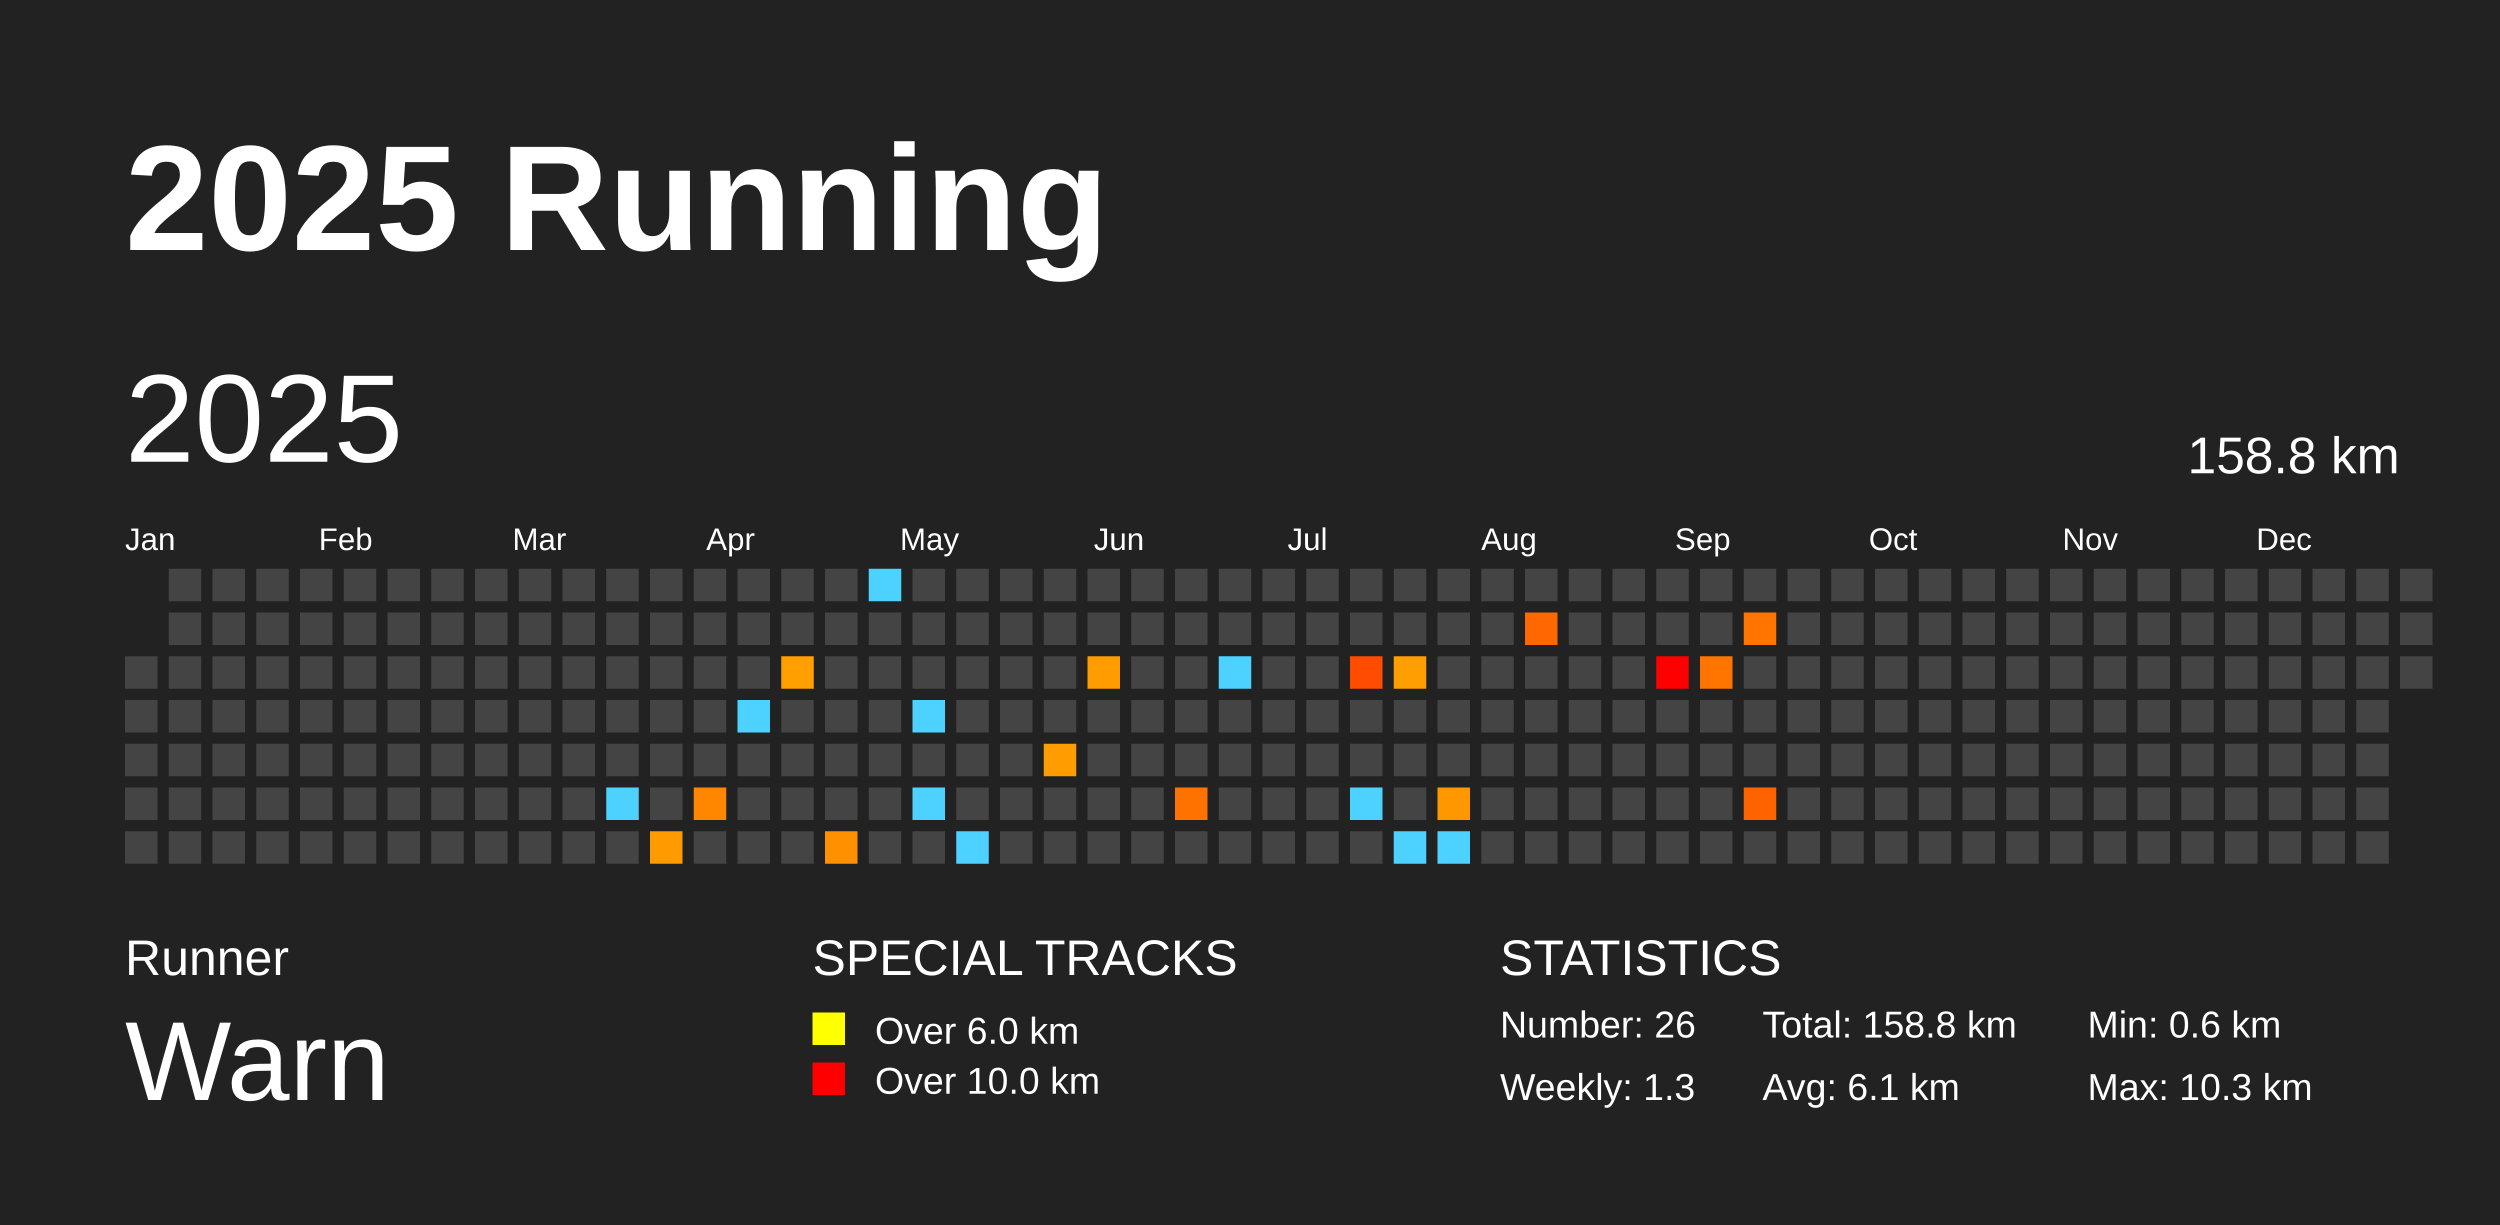
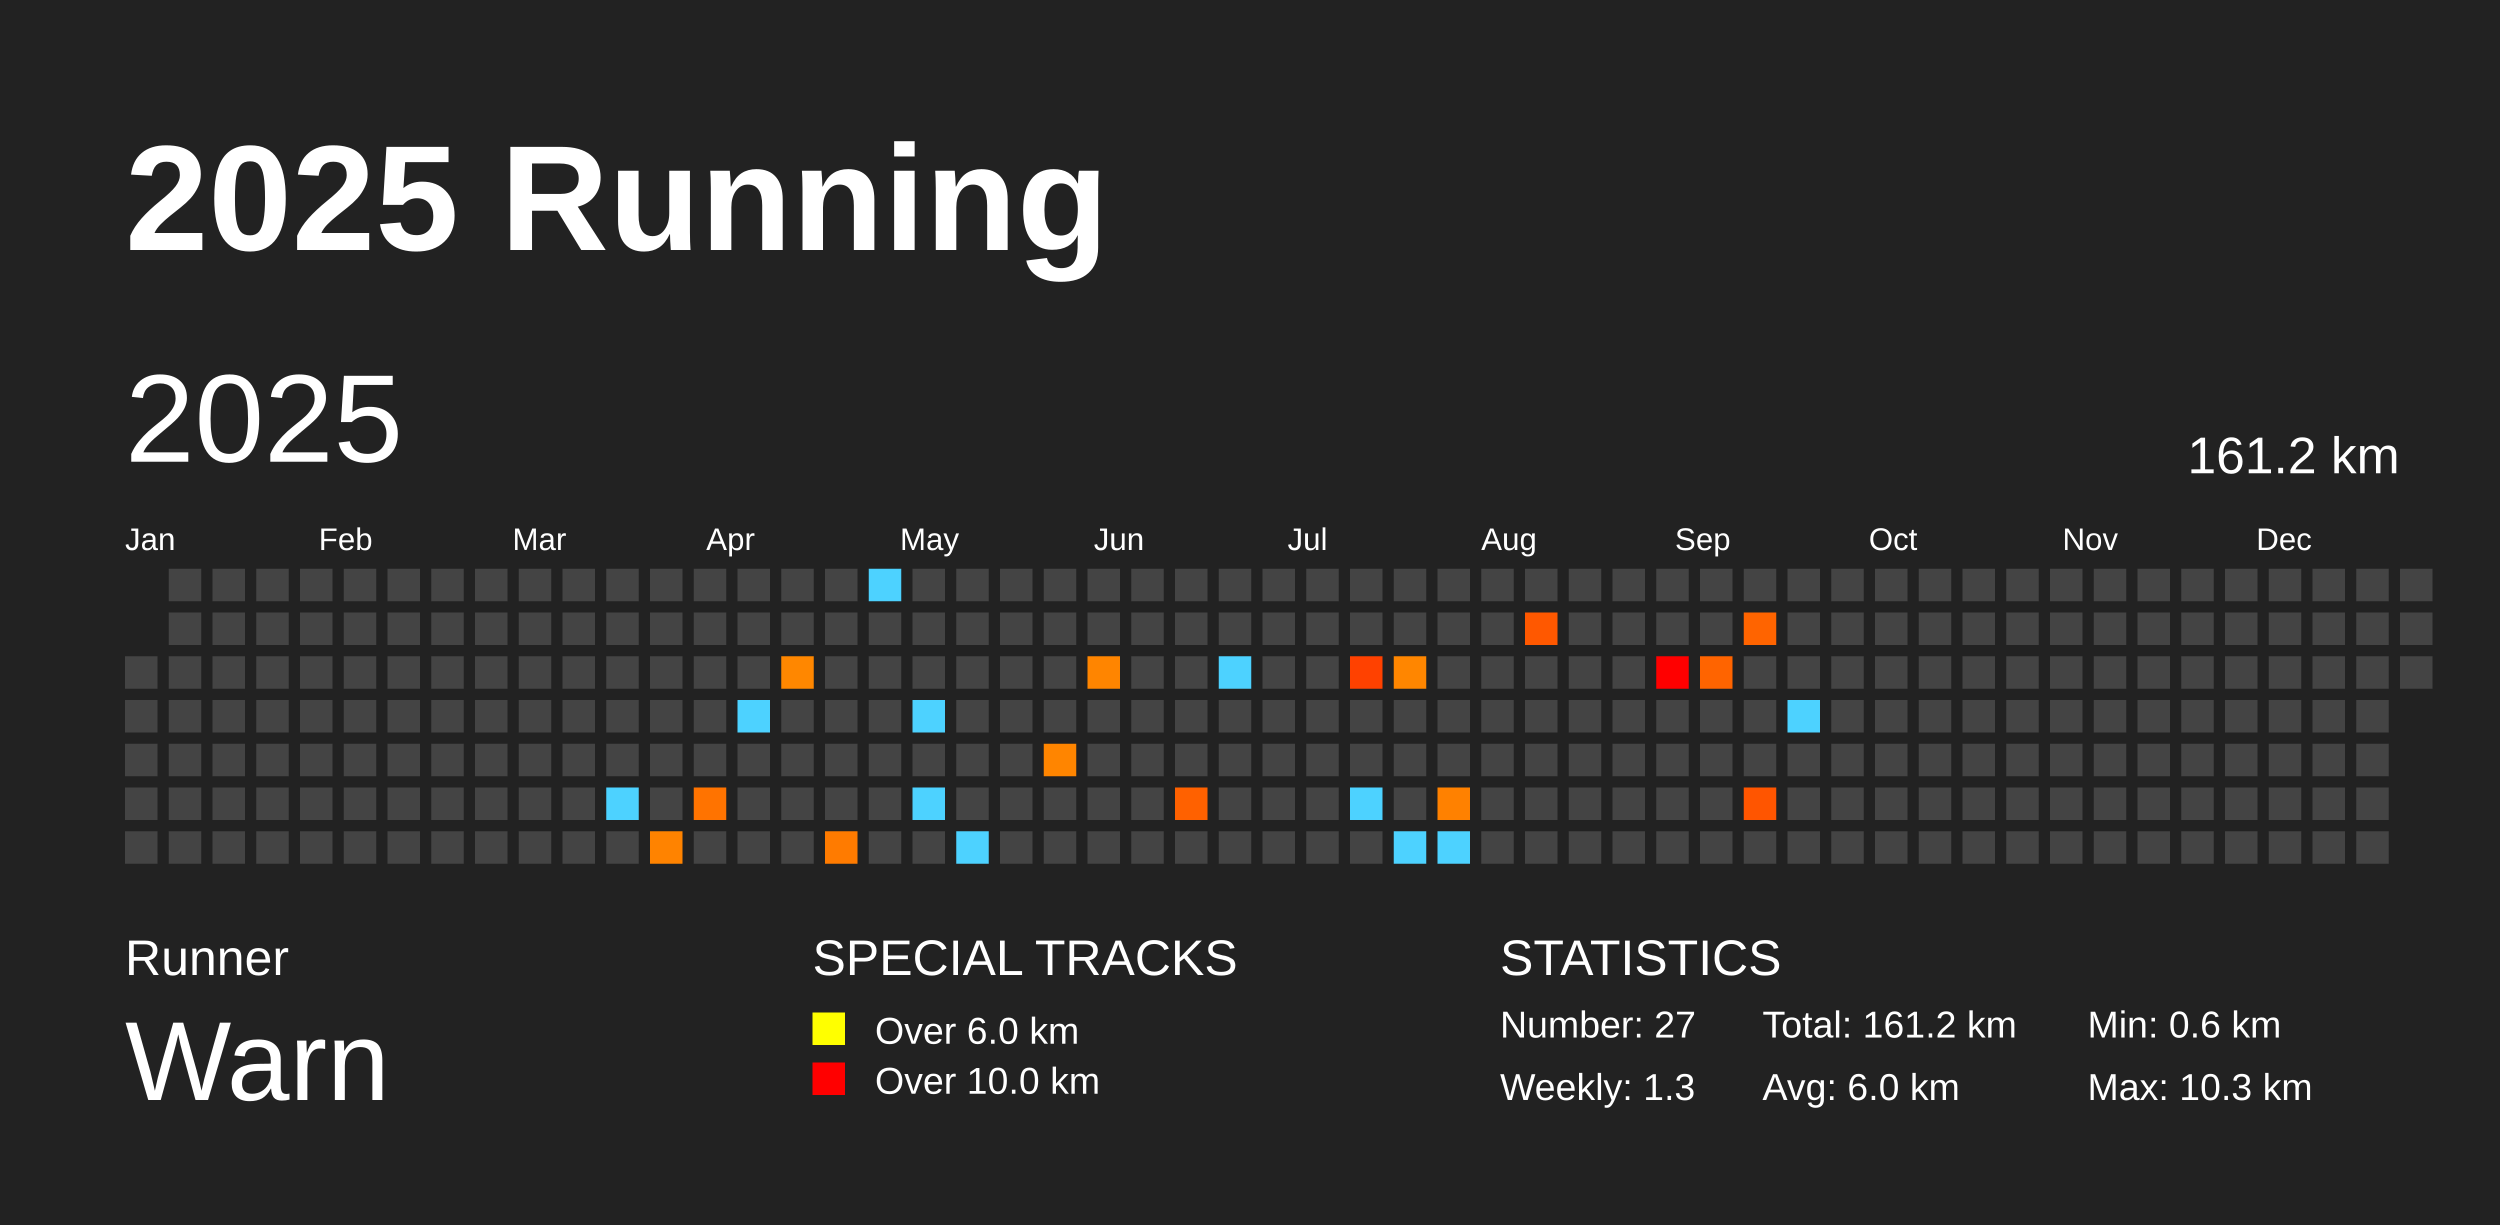
<svg xmlns="http://www.w3.org/2000/svg" baseProfile="full" height="98mm" version="1.1" viewBox="0,0,200,98" width="200mm">
  <defs />
  <rect fill="#222222" height="98" width="200" x="0" y="0" />
  <text fill="#FFFFFF" style="font-size:12px; font-family:Arial; font-weight:bold;" x="10" y="20">2025 Running</text>
  <text fill="#FFFFFF" style="font-size:4px; font-family:Arial" x="10" y="78">Runner</text>
  <text fill="#FFFFFF" style="font-size:9px; font-family:Arial" x="10" y="88">Warn</text>
  <text fill="#FFFFFF" style="font-size:4px; font-family:Arial" x="65" y="78">SPECIAL TRACKS</text>
  <rect fill="yellow" height="2.6" width="2.6" x="65" y="81" />
  <text fill="#FFFFFF" style="font-size:3px; font-family:Arial" x="70" y="83.5">Over 6.0 km</text>
  <rect fill="red" height="2.6" width="2.6" x="65" y="85" />
  <text fill="#FFFFFF" style="font-size:3px; font-family:Arial" x="70" y="87.5">Over 10.0 km</text>
  <text fill="#FFFFFF" style="font-size:4px; font-family:Arial" x="120" y="78">STATISTICS</text>
-   <text fill="#FFFFFF" style="font-size:3px; font-family:Arial" x="120" y="83">Number: 26</text>
+   <text fill="#FFFFFF" style="font-size:3px; font-family:Arial" x="120" y="83">Number: 27</text>
  <text fill="#FFFFFF" style="font-size:3px; font-family:Arial" x="120" y="88">Weekly: 1.3</text>
-   <text fill="#FFFFFF" style="font-size:3px; font-family:Arial" x="141" y="83">Total: 158.8 km</text>
-   <text fill="#FFFFFF" style="font-size:3px; font-family:Arial" x="141" y="88">Avg: 6.1 km</text>
+   <text fill="#FFFFFF" style="font-size:3px; font-family:Arial" x="141" y="83">Total: 161.2 km</text>
+   <text fill="#FFFFFF" style="font-size:3px; font-family:Arial" x="141" y="88">Avg: 6.0 km</text>
  <text fill="#FFFFFF" style="font-size:3px; font-family:Arial" x="167" y="83">Min: 0.6 km</text>
  <text fill="#FFFFFF" style="font-size:3px; font-family:Arial" x="167" y="88">Max: 10.3 km</text>
  <text dominant-baseline="hanging" fill="#FFFFFF" style="font-size:10.0px; font-family:Arial;" x="10" y="30">2025</text>
-   <text dominant-baseline="hanging" fill="#FFFFFF" style="font-size:4.125px; font-family:Arial;" x="175" y="35">158.8 km</text>
+   <text dominant-baseline="hanging" fill="#FFFFFF" style="font-size:4.125px; font-family:Arial;" x="175" y="35">161.2 km</text>
  <text fill="#FFFFFF" style="font-size:2.5px; font-family:Arial" x="10.0" y="44">Jan</text>
  <text fill="#FFFFFF" style="font-size:2.5px; font-family:Arial" x="25.5" y="44">Feb</text>
  <text fill="#FFFFFF" style="font-size:2.5px; font-family:Arial" x="41.0" y="44">Mar</text>
  <text fill="#FFFFFF" style="font-size:2.5px; font-family:Arial" x="56.5" y="44">Apr</text>
  <text fill="#FFFFFF" style="font-size:2.5px; font-family:Arial" x="72.0" y="44">May</text>
  <text fill="#FFFFFF" style="font-size:2.5px; font-family:Arial" x="87.5" y="44">Jun</text>
  <text fill="#FFFFFF" style="font-size:2.5px; font-family:Arial" x="103.0" y="44">Jul</text>
  <text fill="#FFFFFF" style="font-size:2.5px; font-family:Arial" x="118.5" y="44">Aug</text>
  <text fill="#FFFFFF" style="font-size:2.5px; font-family:Arial" x="134.0" y="44">Sep</text>
  <text fill="#FFFFFF" style="font-size:2.5px; font-family:Arial" x="149.5" y="44">Oct</text>
  <text fill="#FFFFFF" style="font-size:2.5px; font-family:Arial" x="165.0" y="44">Nov</text>
  <text fill="#FFFFFF" style="font-size:2.5px; font-family:Arial" x="180.5" y="44">Dec</text>
  <rect fill="#444444" height="2.6" width="2.6" x="10.0" y="52.5" />
  <rect fill="#444444" height="2.6" width="2.6" x="10.0" y="56.0" />
  <rect fill="#444444" height="2.6" width="2.6" x="10.0" y="59.5" />
  <rect fill="#444444" height="2.6" width="2.6" x="10.0" y="63.0" />
  <rect fill="#444444" height="2.6" width="2.6" x="10.0" y="66.5" />
  <rect fill="#444444" height="2.6" width="2.6" x="13.5" y="45.5" />
  <rect fill="#444444" height="2.6" width="2.6" x="13.5" y="49.0" />
  <rect fill="#444444" height="2.6" width="2.6" x="13.5" y="52.5" />
  <rect fill="#444444" height="2.6" width="2.6" x="13.5" y="56.0" />
  <rect fill="#444444" height="2.6" width="2.6" x="13.5" y="59.5" />
  <rect fill="#444444" height="2.6" width="2.6" x="13.5" y="63.0" />
  <rect fill="#444444" height="2.6" width="2.6" x="13.5" y="66.5" />
  <rect fill="#444444" height="2.6" width="2.6" x="17.0" y="45.5" />
  <rect fill="#444444" height="2.6" width="2.6" x="17.0" y="49.0" />
  <rect fill="#444444" height="2.6" width="2.6" x="17.0" y="52.5" />
  <rect fill="#444444" height="2.6" width="2.6" x="17.0" y="56.0" />
  <rect fill="#444444" height="2.6" width="2.6" x="17.0" y="59.5" />
  <rect fill="#444444" height="2.6" width="2.6" x="17.0" y="63.0" />
  <rect fill="#444444" height="2.6" width="2.6" x="17.0" y="66.5" />
  <rect fill="#444444" height="2.6" width="2.6" x="20.5" y="45.5" />
  <rect fill="#444444" height="2.6" width="2.6" x="20.5" y="49.0" />
  <rect fill="#444444" height="2.6" width="2.6" x="20.5" y="52.5" />
  <rect fill="#444444" height="2.6" width="2.6" x="20.5" y="56.0" />
  <rect fill="#444444" height="2.6" width="2.6" x="20.5" y="59.5" />
  <rect fill="#444444" height="2.6" width="2.6" x="20.5" y="63.0" />
  <rect fill="#444444" height="2.6" width="2.6" x="20.5" y="66.5" />
  <rect fill="#444444" height="2.6" width="2.6" x="24.0" y="45.5" />
  <rect fill="#444444" height="2.6" width="2.6" x="24.0" y="49.0" />
  <rect fill="#444444" height="2.6" width="2.6" x="24.0" y="52.5" />
  <rect fill="#444444" height="2.6" width="2.6" x="24.0" y="56.0" />
  <rect fill="#444444" height="2.6" width="2.6" x="24.0" y="59.5" />
  <rect fill="#444444" height="2.6" width="2.6" x="24.0" y="63.0" />
  <rect fill="#444444" height="2.6" width="2.6" x="24.0" y="66.5" />
  <rect fill="#444444" height="2.6" width="2.6" x="27.5" y="45.5" />
  <rect fill="#444444" height="2.6" width="2.6" x="27.5" y="49.0" />
  <rect fill="#444444" height="2.6" width="2.6" x="27.5" y="52.5" />
  <rect fill="#444444" height="2.6" width="2.6" x="27.5" y="56.0" />
  <rect fill="#444444" height="2.6" width="2.6" x="27.5" y="59.5" />
  <rect fill="#444444" height="2.6" width="2.6" x="27.5" y="63.0" />
  <rect fill="#444444" height="2.6" width="2.6" x="27.5" y="66.5" />
  <rect fill="#444444" height="2.6" width="2.6" x="31.0" y="45.5" />
  <rect fill="#444444" height="2.6" width="2.6" x="31.0" y="49.0" />
  <rect fill="#444444" height="2.6" width="2.6" x="31.0" y="52.5" />
  <rect fill="#444444" height="2.6" width="2.6" x="31.0" y="56.0" />
  <rect fill="#444444" height="2.6" width="2.6" x="31.0" y="59.5" />
  <rect fill="#444444" height="2.6" width="2.6" x="31.0" y="63.0" />
  <rect fill="#444444" height="2.6" width="2.6" x="31.0" y="66.5" />
  <rect fill="#444444" height="2.6" width="2.6" x="34.5" y="45.5" />
  <rect fill="#444444" height="2.6" width="2.6" x="34.5" y="49.0" />
  <rect fill="#444444" height="2.6" width="2.6" x="34.5" y="52.5" />
  <rect fill="#444444" height="2.6" width="2.6" x="34.5" y="56.0" />
  <rect fill="#444444" height="2.6" width="2.6" x="34.5" y="59.5" />
  <rect fill="#444444" height="2.6" width="2.6" x="34.5" y="63.0" />
  <rect fill="#444444" height="2.6" width="2.6" x="34.5" y="66.5" />
  <rect fill="#444444" height="2.6" width="2.6" x="38.0" y="45.5" />
  <rect fill="#444444" height="2.6" width="2.6" x="38.0" y="49.0" />
  <rect fill="#444444" height="2.6" width="2.6" x="38.0" y="52.5" />
  <rect fill="#444444" height="2.6" width="2.6" x="38.0" y="56.0" />
  <rect fill="#444444" height="2.6" width="2.6" x="38.0" y="59.5" />
  <rect fill="#444444" height="2.6" width="2.6" x="38.0" y="63.0" />
  <rect fill="#444444" height="2.6" width="2.6" x="38.0" y="66.5" />
  <rect fill="#444444" height="2.6" width="2.6" x="41.5" y="45.5" />
  <rect fill="#444444" height="2.6" width="2.6" x="41.5" y="49.0" />
  <rect fill="#444444" height="2.6" width="2.6" x="41.5" y="52.5" />
  <rect fill="#444444" height="2.6" width="2.6" x="41.5" y="56.0" />
  <rect fill="#444444" height="2.6" width="2.6" x="41.5" y="59.5" />
  <rect fill="#444444" height="2.6" width="2.6" x="41.5" y="63.0" />
  <rect fill="#444444" height="2.6" width="2.6" x="41.5" y="66.5" />
  <rect fill="#444444" height="2.6" width="2.6" x="45.0" y="45.5" />
  <rect fill="#444444" height="2.6" width="2.6" x="45.0" y="49.0" />
  <rect fill="#444444" height="2.6" width="2.6" x="45.0" y="52.5" />
  <rect fill="#444444" height="2.6" width="2.6" x="45.0" y="56.0" />
  <rect fill="#444444" height="2.6" width="2.6" x="45.0" y="59.5" />
  <rect fill="#444444" height="2.6" width="2.6" x="45.0" y="63.0" />
  <rect fill="#444444" height="2.6" width="2.6" x="45.0" y="66.5" />
  <rect fill="#444444" height="2.6" width="2.6" x="48.5" y="45.5" />
  <rect fill="#444444" height="2.6" width="2.6" x="48.5" y="49.0" />
  <rect fill="#444444" height="2.6" width="2.6" x="48.5" y="52.5" />
  <rect fill="#444444" height="2.6" width="2.6" x="48.5" y="56.0" />
  <rect fill="#444444" height="2.6" width="2.6" x="48.5" y="59.5" />
  <rect fill="#4dd2ff" height="2.6" width="2.6" x="48.5" y="63.0" />
  <rect fill="#444444" height="2.6" width="2.6" x="48.5" y="66.5" />
  <rect fill="#444444" height="2.6" width="2.6" x="52.0" y="45.5" />
  <rect fill="#444444" height="2.6" width="2.6" x="52.0" y="49.0" />
  <rect fill="#444444" height="2.6" width="2.6" x="52.0" y="52.5" />
  <rect fill="#444444" height="2.6" width="2.6" x="52.0" y="56.0" />
  <rect fill="#444444" height="2.6" width="2.6" x="52.0" y="59.5" />
  <rect fill="#444444" height="2.6" width="2.6" x="52.0" y="63.0" />
-   <rect fill="#ff9a00" height="2.6" width="2.6" x="52.0" y="66.5" />
+   <rect fill="#ff8300" height="2.6" width="2.6" x="52.0" y="66.5" />
  <rect fill="#444444" height="2.6" width="2.6" x="55.5" y="45.5" />
  <rect fill="#444444" height="2.6" width="2.6" x="55.5" y="49.0" />
  <rect fill="#444444" height="2.6" width="2.6" x="55.5" y="52.5" />
  <rect fill="#444444" height="2.6" width="2.6" x="55.5" y="56.0" />
  <rect fill="#444444" height="2.6" width="2.6" x="55.5" y="59.5" />
-   <rect fill="#ff8700" height="2.6" width="2.6" x="55.5" y="63.0" />
+   <rect fill="#ff7300" height="2.6" width="2.6" x="55.5" y="63.0" />
  <rect fill="#444444" height="2.6" width="2.6" x="55.5" y="66.5" />
  <rect fill="#444444" height="2.6" width="2.6" x="59.0" y="45.5" />
  <rect fill="#444444" height="2.6" width="2.6" x="59.0" y="49.0" />
  <rect fill="#444444" height="2.6" width="2.6" x="59.0" y="52.5" />
  <rect fill="#4dd2ff" height="2.6" width="2.6" x="59.0" y="56.0" />
  <rect fill="#444444" height="2.6" width="2.6" x="59.0" y="59.5" />
  <rect fill="#444444" height="2.6" width="2.6" x="59.0" y="63.0" />
  <rect fill="#444444" height="2.6" width="2.6" x="59.0" y="66.5" />
  <rect fill="#444444" height="2.6" width="2.6" x="62.5" y="45.5" />
  <rect fill="#444444" height="2.6" width="2.6" x="62.5" y="49.0" />
-   <rect fill="#ff9f00" height="2.6" width="2.6" x="62.5" y="52.5" />
+   <rect fill="#ff8700" height="2.6" width="2.6" x="62.5" y="52.5" />
  <rect fill="#444444" height="2.6" width="2.6" x="62.5" y="56.0" />
  <rect fill="#444444" height="2.6" width="2.6" x="62.5" y="59.5" />
  <rect fill="#444444" height="2.6" width="2.6" x="62.5" y="63.0" />
  <rect fill="#444444" height="2.6" width="2.6" x="62.5" y="66.5" />
  <rect fill="#444444" height="2.6" width="2.6" x="66.0" y="45.5" />
  <rect fill="#444444" height="2.6" width="2.6" x="66.0" y="49.0" />
  <rect fill="#444444" height="2.6" width="2.6" x="66.0" y="52.5" />
  <rect fill="#444444" height="2.6" width="2.6" x="66.0" y="56.0" />
  <rect fill="#444444" height="2.6" width="2.6" x="66.0" y="59.5" />
  <rect fill="#444444" height="2.6" width="2.6" x="66.0" y="63.0" />
-   <rect fill="#ff9000" height="2.6" width="2.6" x="66.0" y="66.5" />
+   <rect fill="#ff7b00" height="2.6" width="2.6" x="66.0" y="66.5" />
  <rect fill="#4dd2ff" height="2.6" width="2.6" x="69.5" y="45.5" />
  <rect fill="#444444" height="2.6" width="2.6" x="69.5" y="49.0" />
  <rect fill="#444444" height="2.6" width="2.6" x="69.5" y="52.5" />
  <rect fill="#444444" height="2.6" width="2.6" x="69.5" y="56.0" />
  <rect fill="#444444" height="2.6" width="2.6" x="69.5" y="59.5" />
  <rect fill="#444444" height="2.6" width="2.6" x="69.5" y="63.0" />
  <rect fill="#444444" height="2.6" width="2.6" x="69.5" y="66.5" />
  <rect fill="#444444" height="2.6" width="2.6" x="73.0" y="45.5" />
  <rect fill="#444444" height="2.6" width="2.6" x="73.0" y="49.0" />
  <rect fill="#444444" height="2.6" width="2.6" x="73.0" y="52.5" />
  <rect fill="#4dd2ff" height="2.6" width="2.6" x="73.0" y="56.0" />
  <rect fill="#444444" height="2.6" width="2.6" x="73.0" y="59.5" />
  <rect fill="#4dd2ff" height="2.6" width="2.6" x="73.0" y="63.0" />
  <rect fill="#444444" height="2.6" width="2.6" x="73.0" y="66.5" />
  <rect fill="#444444" height="2.6" width="2.6" x="76.5" y="45.5" />
  <rect fill="#444444" height="2.6" width="2.6" x="76.5" y="49.0" />
  <rect fill="#444444" height="2.6" width="2.6" x="76.5" y="52.5" />
  <rect fill="#444444" height="2.6" width="2.6" x="76.5" y="56.0" />
  <rect fill="#444444" height="2.6" width="2.6" x="76.5" y="59.5" />
  <rect fill="#444444" height="2.6" width="2.6" x="76.5" y="63.0" />
  <rect fill="#4dd2ff" height="2.6" width="2.6" x="76.5" y="66.5" />
  <rect fill="#444444" height="2.6" width="2.6" x="80.0" y="45.5" />
  <rect fill="#444444" height="2.6" width="2.6" x="80.0" y="49.0" />
  <rect fill="#444444" height="2.6" width="2.6" x="80.0" y="52.5" />
  <rect fill="#444444" height="2.6" width="2.6" x="80.0" y="56.0" />
  <rect fill="#444444" height="2.6" width="2.6" x="80.0" y="59.5" />
  <rect fill="#444444" height="2.6" width="2.6" x="80.0" y="63.0" />
  <rect fill="#444444" height="2.6" width="2.6" x="80.0" y="66.5" />
  <rect fill="#444444" height="2.6" width="2.6" x="83.5" y="45.5" />
  <rect fill="#444444" height="2.6" width="2.6" x="83.5" y="49.0" />
  <rect fill="#444444" height="2.6" width="2.6" x="83.5" y="52.5" />
  <rect fill="#444444" height="2.6" width="2.6" x="83.5" y="56.0" />
-   <rect fill="#ff9c00" height="2.6" width="2.6" x="83.5" y="59.5" />
+   <rect fill="#ff8500" height="2.6" width="2.6" x="83.5" y="59.5" />
  <rect fill="#444444" height="2.6" width="2.6" x="83.5" y="63.0" />
  <rect fill="#444444" height="2.6" width="2.6" x="83.5" y="66.5" />
  <rect fill="#444444" height="2.6" width="2.6" x="87.0" y="45.5" />
  <rect fill="#444444" height="2.6" width="2.6" x="87.0" y="49.0" />
-   <rect fill="#ff9c00" height="2.6" width="2.6" x="87.0" y="52.5" />
+   <rect fill="#ff8500" height="2.6" width="2.6" x="87.0" y="52.5" />
  <rect fill="#444444" height="2.6" width="2.6" x="87.0" y="56.0" />
  <rect fill="#444444" height="2.6" width="2.6" x="87.0" y="59.5" />
  <rect fill="#444444" height="2.6" width="2.6" x="87.0" y="63.0" />
  <rect fill="#444444" height="2.6" width="2.6" x="87.0" y="66.5" />
  <rect fill="#444444" height="2.6" width="2.6" x="90.5" y="45.5" />
  <rect fill="#444444" height="2.6" width="2.6" x="90.5" y="49.0" />
  <rect fill="#444444" height="2.6" width="2.6" x="90.5" y="52.5" />
  <rect fill="#444444" height="2.6" width="2.6" x="90.5" y="56.0" />
  <rect fill="#444444" height="2.6" width="2.6" x="90.5" y="59.5" />
  <rect fill="#444444" height="2.6" width="2.6" x="90.5" y="63.0" />
  <rect fill="#444444" height="2.6" width="2.6" x="90.5" y="66.5" />
  <rect fill="#444444" height="2.6" width="2.6" x="94.0" y="45.5" />
  <rect fill="#444444" height="2.6" width="2.6" x="94.0" y="49.0" />
  <rect fill="#444444" height="2.6" width="2.6" x="94.0" y="52.5" />
  <rect fill="#444444" height="2.6" width="2.6" x="94.0" y="56.0" />
  <rect fill="#444444" height="2.6" width="2.6" x="94.0" y="59.5" />
-   <rect fill="#ff7200" height="2.6" width="2.6" x="94.0" y="63.0" />
+   <rect fill="#ff6100" height="2.6" width="2.6" x="94.0" y="63.0" />
  <rect fill="#444444" height="2.6" width="2.6" x="94.0" y="66.5" />
  <rect fill="#444444" height="2.6" width="2.6" x="97.5" y="45.5" />
  <rect fill="#444444" height="2.6" width="2.6" x="97.5" y="49.0" />
  <rect fill="#4dd2ff" height="2.6" width="2.6" x="97.5" y="52.5" />
  <rect fill="#444444" height="2.6" width="2.6" x="97.5" y="56.0" />
  <rect fill="#444444" height="2.6" width="2.6" x="97.5" y="59.5" />
  <rect fill="#444444" height="2.6" width="2.6" x="97.5" y="63.0" />
  <rect fill="#444444" height="2.6" width="2.6" x="97.5" y="66.5" />
  <rect fill="#444444" height="2.6" width="2.6" x="101.0" y="45.5" />
  <rect fill="#444444" height="2.6" width="2.6" x="101.0" y="49.0" />
  <rect fill="#444444" height="2.6" width="2.6" x="101.0" y="52.5" />
  <rect fill="#444444" height="2.6" width="2.6" x="101.0" y="56.0" />
  <rect fill="#444444" height="2.6" width="2.6" x="101.0" y="59.5" />
  <rect fill="#444444" height="2.6" width="2.6" x="101.0" y="63.0" />
  <rect fill="#444444" height="2.6" width="2.6" x="101.0" y="66.5" />
  <rect fill="#444444" height="2.6" width="2.6" x="104.5" y="45.5" />
  <rect fill="#444444" height="2.6" width="2.6" x="104.5" y="49.0" />
  <rect fill="#444444" height="2.6" width="2.6" x="104.5" y="52.5" />
  <rect fill="#444444" height="2.6" width="2.6" x="104.5" y="56.0" />
  <rect fill="#444444" height="2.6" width="2.6" x="104.5" y="59.5" />
  <rect fill="#444444" height="2.6" width="2.6" x="104.5" y="63.0" />
  <rect fill="#444444" height="2.6" width="2.6" x="104.5" y="66.5" />
  <rect fill="#444444" height="2.6" width="2.6" x="108.0" y="45.5" />
  <rect fill="#444444" height="2.6" width="2.6" x="108.0" y="49.0" />
-   <rect fill="#ff4c00" height="2.6" width="2.6" x="108.0" y="52.5" />
+   <rect fill="#ff4100" height="2.6" width="2.6" x="108.0" y="52.5" />
  <rect fill="#444444" height="2.6" width="2.6" x="108.0" y="56.0" />
  <rect fill="#444444" height="2.6" width="2.6" x="108.0" y="59.5" />
  <rect fill="#4dd2ff" height="2.6" width="2.6" x="108.0" y="63.0" />
  <rect fill="#444444" height="2.6" width="2.6" x="108.0" y="66.5" />
  <rect fill="#444444" height="2.6" width="2.6" x="111.5" y="45.5" />
  <rect fill="#444444" height="2.6" width="2.6" x="111.5" y="49.0" />
-   <rect fill="#ff9e00" height="2.6" width="2.6" x="111.5" y="52.5" />
+   <rect fill="#ff8600" height="2.6" width="2.6" x="111.5" y="52.5" />
  <rect fill="#444444" height="2.6" width="2.6" x="111.5" y="56.0" />
  <rect fill="#444444" height="2.6" width="2.6" x="111.5" y="59.5" />
  <rect fill="#444444" height="2.6" width="2.6" x="111.5" y="63.0" />
  <rect fill="#4dd2ff" height="2.6" width="2.6" x="111.5" y="66.5" />
  <rect fill="#444444" height="2.6" width="2.6" x="115.0" y="45.5" />
  <rect fill="#444444" height="2.6" width="2.6" x="115.0" y="49.0" />
  <rect fill="#444444" height="2.6" width="2.6" x="115.0" y="52.5" />
  <rect fill="#444444" height="2.6" width="2.6" x="115.0" y="56.0" />
  <rect fill="#444444" height="2.6" width="2.6" x="115.0" y="59.5" />
-   <rect fill="#ff9700" height="2.6" width="2.6" x="115.0" y="63.0" />
+   <rect fill="#ff8100" height="2.6" width="2.6" x="115.0" y="63.0" />
  <rect fill="#4dd2ff" height="2.6" width="2.6" x="115.0" y="66.5" />
  <rect fill="#444444" height="2.6" width="2.6" x="118.5" y="45.5" />
  <rect fill="#444444" height="2.6" width="2.6" x="118.5" y="49.0" />
  <rect fill="#444444" height="2.6" width="2.6" x="118.5" y="52.5" />
  <rect fill="#444444" height="2.6" width="2.6" x="118.5" y="56.0" />
  <rect fill="#444444" height="2.6" width="2.6" x="118.5" y="59.5" />
  <rect fill="#444444" height="2.6" width="2.6" x="118.5" y="63.0" />
  <rect fill="#444444" height="2.6" width="2.6" x="118.5" y="66.5" />
  <rect fill="#444444" height="2.6" width="2.6" x="122.0" y="45.5" />
-   <rect fill="#ff6800" height="2.6" width="2.6" x="122.0" y="49.0" />
+   <rect fill="#ff5800" height="2.6" width="2.6" x="122.0" y="49.0" />
  <rect fill="#444444" height="2.6" width="2.6" x="122.0" y="52.5" />
  <rect fill="#444444" height="2.6" width="2.6" x="122.0" y="56.0" />
  <rect fill="#444444" height="2.6" width="2.6" x="122.0" y="59.5" />
  <rect fill="#444444" height="2.6" width="2.6" x="122.0" y="63.0" />
  <rect fill="#444444" height="2.6" width="2.6" x="122.0" y="66.5" />
  <rect fill="#444444" height="2.6" width="2.6" x="125.5" y="45.5" />
  <rect fill="#444444" height="2.6" width="2.6" x="125.5" y="49.0" />
  <rect fill="#444444" height="2.6" width="2.6" x="125.5" y="52.5" />
  <rect fill="#444444" height="2.6" width="2.6" x="125.5" y="56.0" />
  <rect fill="#444444" height="2.6" width="2.6" x="125.5" y="59.5" />
  <rect fill="#444444" height="2.6" width="2.6" x="125.5" y="63.0" />
  <rect fill="#444444" height="2.6" width="2.6" x="125.5" y="66.5" />
  <rect fill="#444444" height="2.6" width="2.6" x="129.0" y="45.5" />
  <rect fill="#444444" height="2.6" width="2.6" x="129.0" y="49.0" />
  <rect fill="#444444" height="2.6" width="2.6" x="129.0" y="52.5" />
  <rect fill="#444444" height="2.6" width="2.6" x="129.0" y="56.0" />
  <rect fill="#444444" height="2.6" width="2.6" x="129.0" y="59.5" />
  <rect fill="#444444" height="2.6" width="2.6" x="129.0" y="63.0" />
  <rect fill="#444444" height="2.6" width="2.6" x="129.0" y="66.5" />
  <rect fill="#444444" height="2.6" width="2.6" x="132.5" y="45.5" />
  <rect fill="#444444" height="2.6" width="2.6" x="132.5" y="49.0" />
  <rect fill="red" height="2.6" width="2.6" x="132.5" y="52.5" />
  <rect fill="#444444" height="2.6" width="2.6" x="132.5" y="56.0" />
  <rect fill="#444444" height="2.6" width="2.6" x="132.5" y="59.5" />
  <rect fill="#444444" height="2.6" width="2.6" x="132.5" y="63.0" />
  <rect fill="#444444" height="2.6" width="2.6" x="132.5" y="66.5" />
  <rect fill="#444444" height="2.6" width="2.6" x="136.0" y="45.5" />
  <rect fill="#444444" height="2.6" width="2.6" x="136.0" y="49.0" />
-   <rect fill="#ff7500" height="2.6" width="2.6" x="136.0" y="52.5" />
+   <rect fill="#ff6400" height="2.6" width="2.6" x="136.0" y="52.5" />
  <rect fill="#444444" height="2.6" width="2.6" x="136.0" y="56.0" />
  <rect fill="#444444" height="2.6" width="2.6" x="136.0" y="59.5" />
  <rect fill="#444444" height="2.6" width="2.6" x="136.0" y="63.0" />
  <rect fill="#444444" height="2.6" width="2.6" x="136.0" y="66.5" />
  <rect fill="#444444" height="2.6" width="2.6" x="139.5" y="45.5" />
-   <rect fill="#ff7500" height="2.6" width="2.6" x="139.5" y="49.0" />
+   <rect fill="#ff6400" height="2.6" width="2.6" x="139.5" y="49.0" />
  <rect fill="#444444" height="2.6" width="2.6" x="139.5" y="52.5" />
  <rect fill="#444444" height="2.6" width="2.6" x="139.5" y="56.0" />
  <rect fill="#444444" height="2.6" width="2.6" x="139.5" y="59.5" />
-   <rect fill="#ff6300" height="2.6" width="2.6" x="139.5" y="63.0" />
+   <rect fill="#ff5500" height="2.6" width="2.6" x="139.5" y="63.0" />
  <rect fill="#444444" height="2.6" width="2.6" x="139.5" y="66.5" />
  <rect fill="#444444" height="2.6" width="2.6" x="143.0" y="45.5" />
  <rect fill="#444444" height="2.6" width="2.6" x="143.0" y="49.0" />
  <rect fill="#444444" height="2.6" width="2.6" x="143.0" y="52.5" />
-   <rect fill="#444444" height="2.6" width="2.6" x="143.0" y="56.0" />
+   <rect fill="#4dd2ff" height="2.6" width="2.6" x="143.0" y="56.0" />
  <rect fill="#444444" height="2.6" width="2.6" x="143.0" y="59.5" />
  <rect fill="#444444" height="2.6" width="2.6" x="143.0" y="63.0" />
  <rect fill="#444444" height="2.6" width="2.6" x="143.0" y="66.5" />
  <rect fill="#444444" height="2.6" width="2.6" x="146.5" y="45.5" />
  <rect fill="#444444" height="2.6" width="2.6" x="146.5" y="49.0" />
  <rect fill="#444444" height="2.6" width="2.6" x="146.5" y="52.5" />
  <rect fill="#444444" height="2.6" width="2.6" x="146.5" y="56.0" />
  <rect fill="#444444" height="2.6" width="2.6" x="146.5" y="59.5" />
  <rect fill="#444444" height="2.6" width="2.6" x="146.5" y="63.0" />
  <rect fill="#444444" height="2.6" width="2.6" x="146.5" y="66.5" />
  <rect fill="#444444" height="2.6" width="2.6" x="150.0" y="45.5" />
  <rect fill="#444444" height="2.6" width="2.6" x="150.0" y="49.0" />
  <rect fill="#444444" height="2.6" width="2.6" x="150.0" y="52.5" />
  <rect fill="#444444" height="2.6" width="2.6" x="150.0" y="56.0" />
  <rect fill="#444444" height="2.6" width="2.6" x="150.0" y="59.5" />
  <rect fill="#444444" height="2.6" width="2.6" x="150.0" y="63.0" />
  <rect fill="#444444" height="2.6" width="2.6" x="150.0" y="66.5" />
  <rect fill="#444444" height="2.6" width="2.6" x="153.5" y="45.5" />
  <rect fill="#444444" height="2.6" width="2.6" x="153.5" y="49.0" />
  <rect fill="#444444" height="2.6" width="2.6" x="153.5" y="52.5" />
  <rect fill="#444444" height="2.6" width="2.6" x="153.5" y="56.0" />
  <rect fill="#444444" height="2.6" width="2.6" x="153.5" y="59.5" />
  <rect fill="#444444" height="2.6" width="2.6" x="153.5" y="63.0" />
  <rect fill="#444444" height="2.6" width="2.6" x="153.5" y="66.5" />
  <rect fill="#444444" height="2.6" width="2.6" x="157.0" y="45.5" />
  <rect fill="#444444" height="2.6" width="2.6" x="157.0" y="49.0" />
  <rect fill="#444444" height="2.6" width="2.6" x="157.0" y="52.5" />
  <rect fill="#444444" height="2.6" width="2.6" x="157.0" y="56.0" />
  <rect fill="#444444" height="2.6" width="2.6" x="157.0" y="59.5" />
  <rect fill="#444444" height="2.6" width="2.6" x="157.0" y="63.0" />
  <rect fill="#444444" height="2.6" width="2.6" x="157.0" y="66.5" />
  <rect fill="#444444" height="2.6" width="2.6" x="160.5" y="45.5" />
  <rect fill="#444444" height="2.6" width="2.6" x="160.5" y="49.0" />
  <rect fill="#444444" height="2.6" width="2.6" x="160.5" y="52.5" />
  <rect fill="#444444" height="2.6" width="2.6" x="160.5" y="56.0" />
  <rect fill="#444444" height="2.6" width="2.6" x="160.5" y="59.5" />
  <rect fill="#444444" height="2.6" width="2.6" x="160.5" y="63.0" />
  <rect fill="#444444" height="2.6" width="2.6" x="160.5" y="66.5" />
  <rect fill="#444444" height="2.6" width="2.6" x="164.0" y="45.5" />
  <rect fill="#444444" height="2.6" width="2.6" x="164.0" y="49.0" />
  <rect fill="#444444" height="2.6" width="2.6" x="164.0" y="52.5" />
  <rect fill="#444444" height="2.6" width="2.6" x="164.0" y="56.0" />
  <rect fill="#444444" height="2.6" width="2.6" x="164.0" y="59.5" />
  <rect fill="#444444" height="2.6" width="2.6" x="164.0" y="63.0" />
  <rect fill="#444444" height="2.6" width="2.6" x="164.0" y="66.5" />
  <rect fill="#444444" height="2.6" width="2.6" x="167.5" y="45.5" />
  <rect fill="#444444" height="2.6" width="2.6" x="167.5" y="49.0" />
  <rect fill="#444444" height="2.6" width="2.6" x="167.5" y="52.5" />
  <rect fill="#444444" height="2.6" width="2.6" x="167.5" y="56.0" />
  <rect fill="#444444" height="2.6" width="2.6" x="167.5" y="59.5" />
  <rect fill="#444444" height="2.6" width="2.6" x="167.5" y="63.0" />
  <rect fill="#444444" height="2.6" width="2.6" x="167.5" y="66.5" />
  <rect fill="#444444" height="2.6" width="2.6" x="171.0" y="45.5" />
  <rect fill="#444444" height="2.6" width="2.6" x="171.0" y="49.0" />
  <rect fill="#444444" height="2.6" width="2.6" x="171.0" y="52.5" />
  <rect fill="#444444" height="2.6" width="2.6" x="171.0" y="56.0" />
  <rect fill="#444444" height="2.6" width="2.6" x="171.0" y="59.5" />
  <rect fill="#444444" height="2.6" width="2.6" x="171.0" y="63.0" />
  <rect fill="#444444" height="2.6" width="2.6" x="171.0" y="66.5" />
  <rect fill="#444444" height="2.6" width="2.6" x="174.5" y="45.5" />
  <rect fill="#444444" height="2.6" width="2.6" x="174.5" y="49.0" />
  <rect fill="#444444" height="2.6" width="2.6" x="174.5" y="52.5" />
  <rect fill="#444444" height="2.6" width="2.6" x="174.5" y="56.0" />
  <rect fill="#444444" height="2.6" width="2.6" x="174.5" y="59.5" />
  <rect fill="#444444" height="2.6" width="2.6" x="174.5" y="63.0" />
  <rect fill="#444444" height="2.6" width="2.6" x="174.5" y="66.5" />
  <rect fill="#444444" height="2.6" width="2.6" x="178.0" y="45.5" />
  <rect fill="#444444" height="2.6" width="2.6" x="178.0" y="49.0" />
  <rect fill="#444444" height="2.6" width="2.6" x="178.0" y="52.5" />
  <rect fill="#444444" height="2.6" width="2.6" x="178.0" y="56.0" />
  <rect fill="#444444" height="2.6" width="2.6" x="178.0" y="59.5" />
  <rect fill="#444444" height="2.6" width="2.6" x="178.0" y="63.0" />
  <rect fill="#444444" height="2.6" width="2.6" x="178.0" y="66.5" />
  <rect fill="#444444" height="2.6" width="2.6" x="181.5" y="45.5" />
  <rect fill="#444444" height="2.6" width="2.6" x="181.5" y="49.0" />
  <rect fill="#444444" height="2.6" width="2.6" x="181.5" y="52.5" />
  <rect fill="#444444" height="2.6" width="2.6" x="181.5" y="56.0" />
  <rect fill="#444444" height="2.6" width="2.6" x="181.5" y="59.5" />
  <rect fill="#444444" height="2.6" width="2.6" x="181.5" y="63.0" />
  <rect fill="#444444" height="2.6" width="2.6" x="181.5" y="66.5" />
  <rect fill="#444444" height="2.6" width="2.6" x="185.0" y="45.5" />
  <rect fill="#444444" height="2.6" width="2.6" x="185.0" y="49.0" />
  <rect fill="#444444" height="2.6" width="2.6" x="185.0" y="52.5" />
  <rect fill="#444444" height="2.6" width="2.6" x="185.0" y="56.0" />
  <rect fill="#444444" height="2.6" width="2.6" x="185.0" y="59.5" />
  <rect fill="#444444" height="2.6" width="2.6" x="185.0" y="63.0" />
  <rect fill="#444444" height="2.6" width="2.6" x="185.0" y="66.5" />
  <rect fill="#444444" height="2.6" width="2.6" x="188.5" y="45.5" />
  <rect fill="#444444" height="2.6" width="2.6" x="188.5" y="49.0" />
  <rect fill="#444444" height="2.6" width="2.6" x="188.5" y="52.5" />
  <rect fill="#444444" height="2.6" width="2.6" x="188.5" y="56.0" />
  <rect fill="#444444" height="2.6" width="2.6" x="188.5" y="59.5" />
  <rect fill="#444444" height="2.6" width="2.6" x="188.5" y="63.0" />
  <rect fill="#444444" height="2.6" width="2.6" x="188.5" y="66.5" />
  <rect fill="#444444" height="2.6" width="2.6" x="192.0" y="45.5" />
  <rect fill="#444444" height="2.6" width="2.6" x="192.0" y="49.0" />
  <rect fill="#444444" height="2.6" width="2.6" x="192.0" y="52.5" />
</svg>
